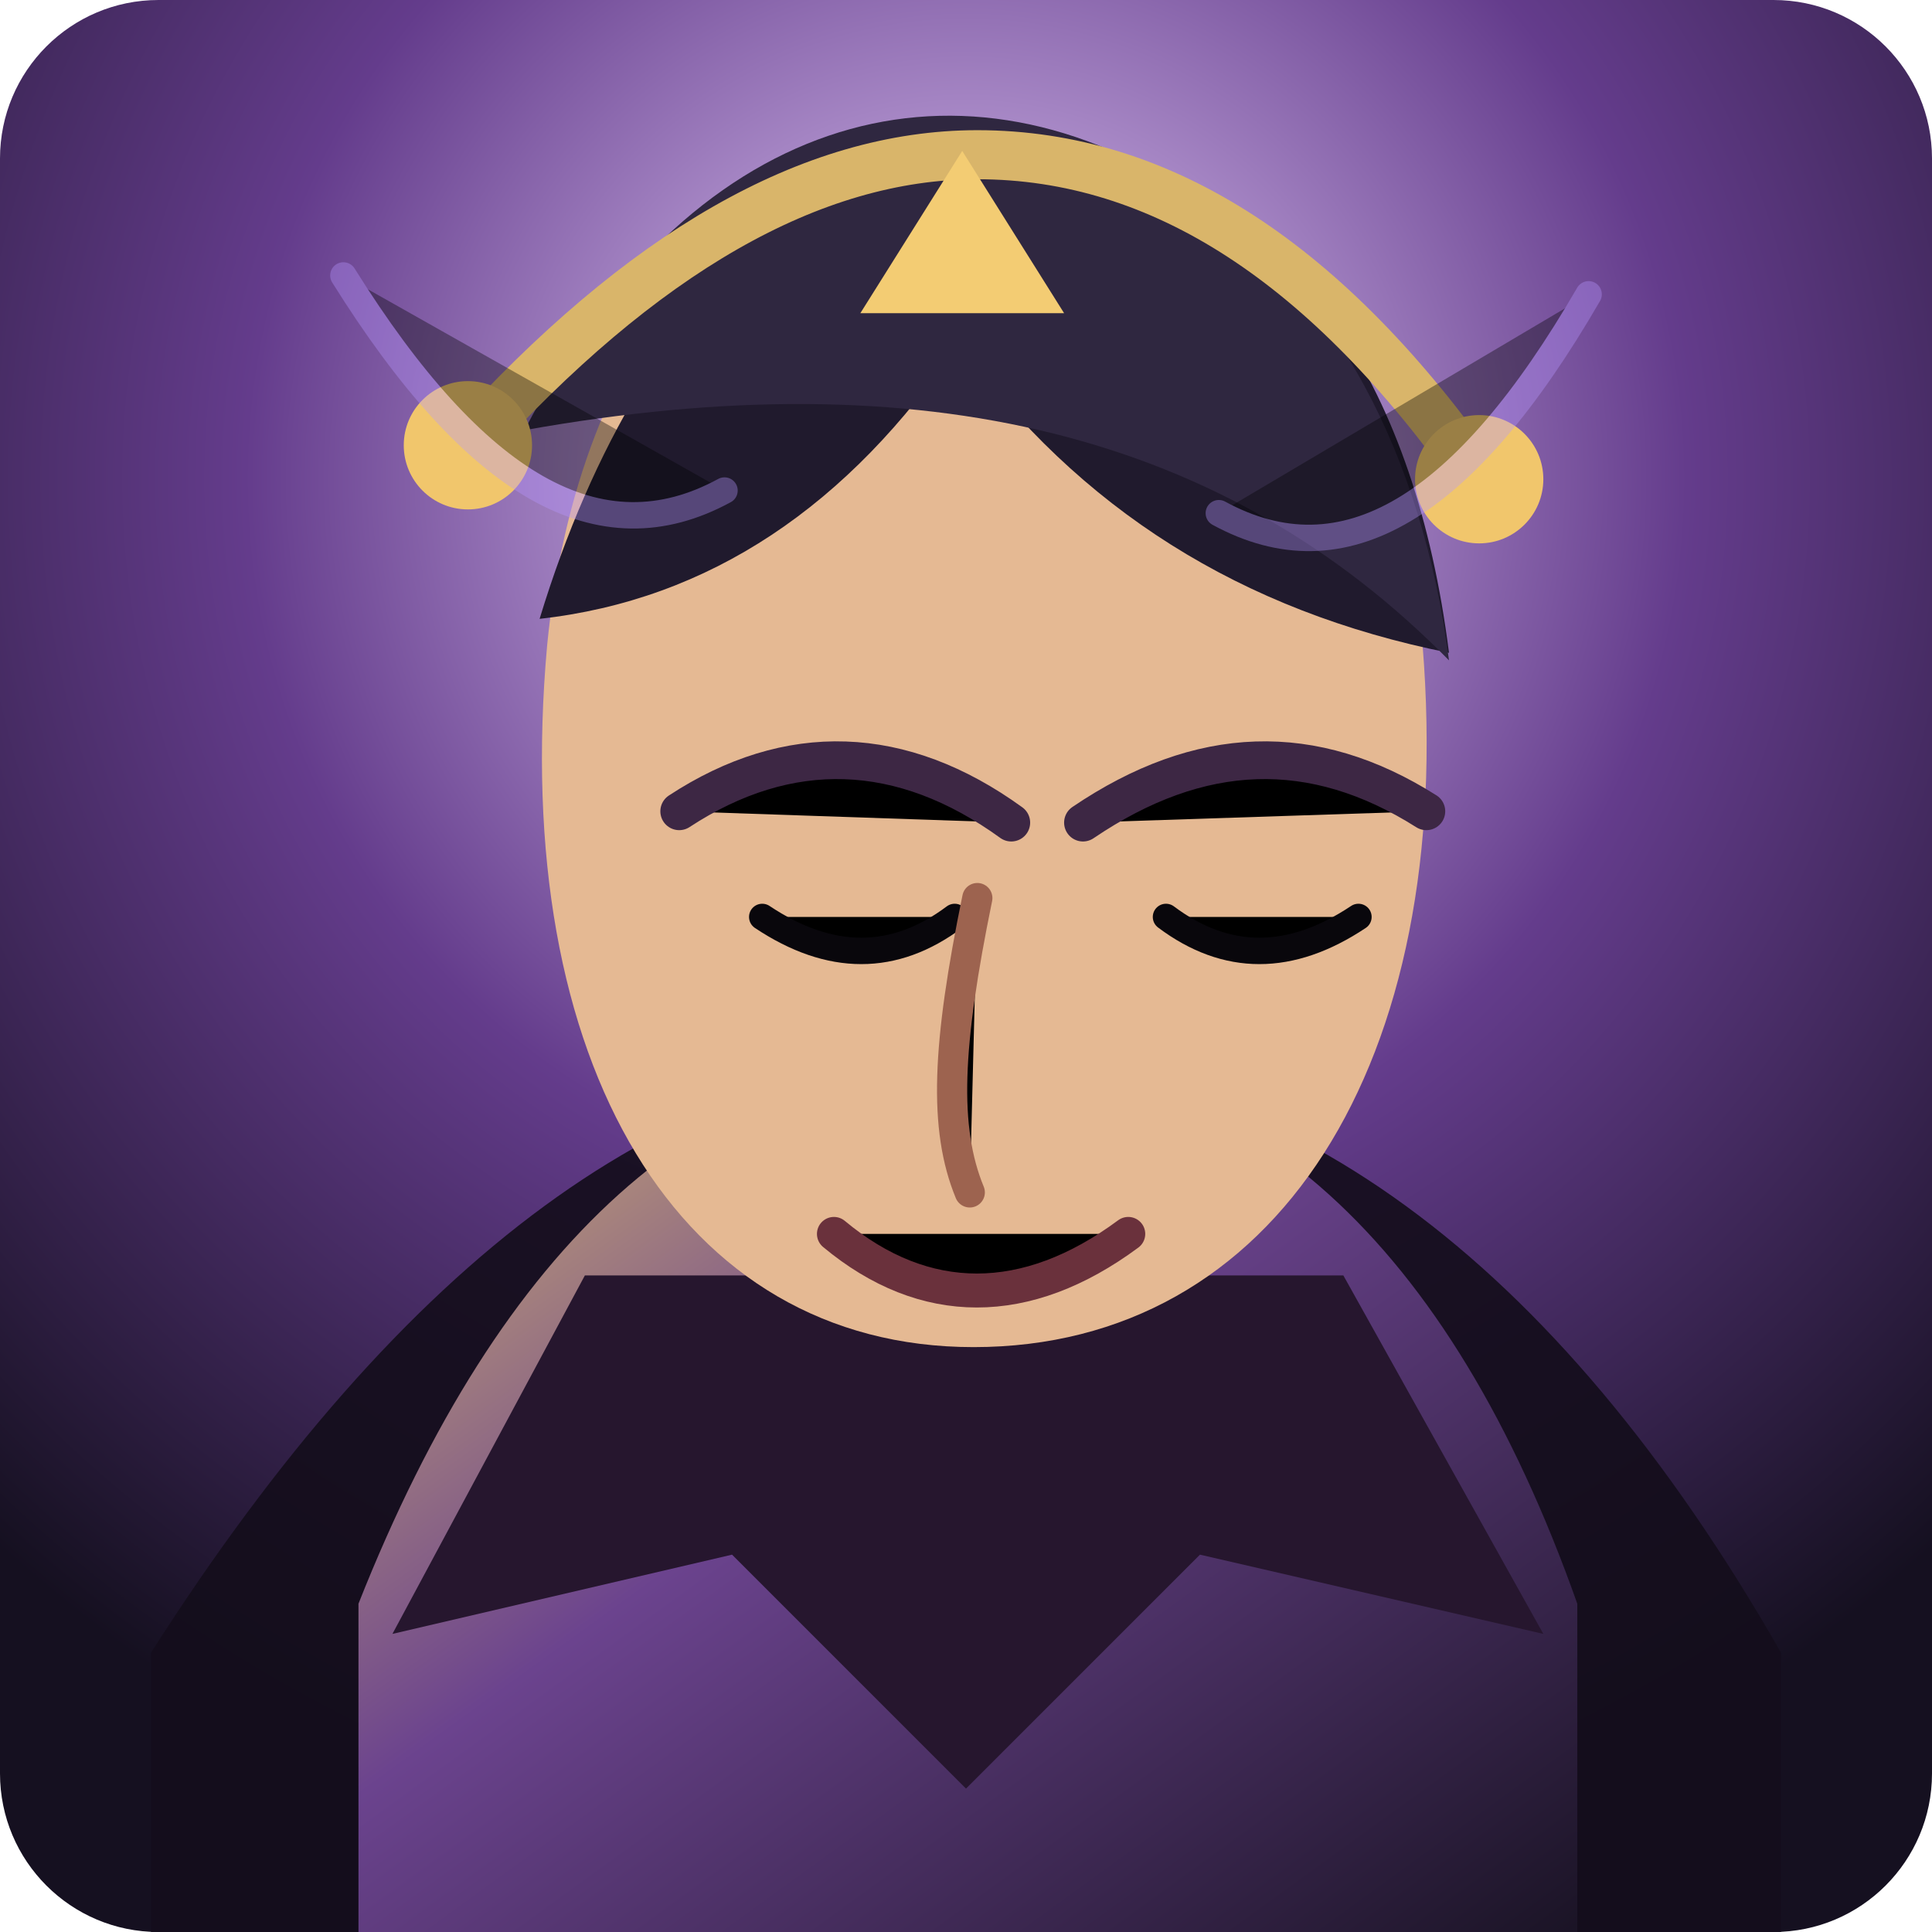
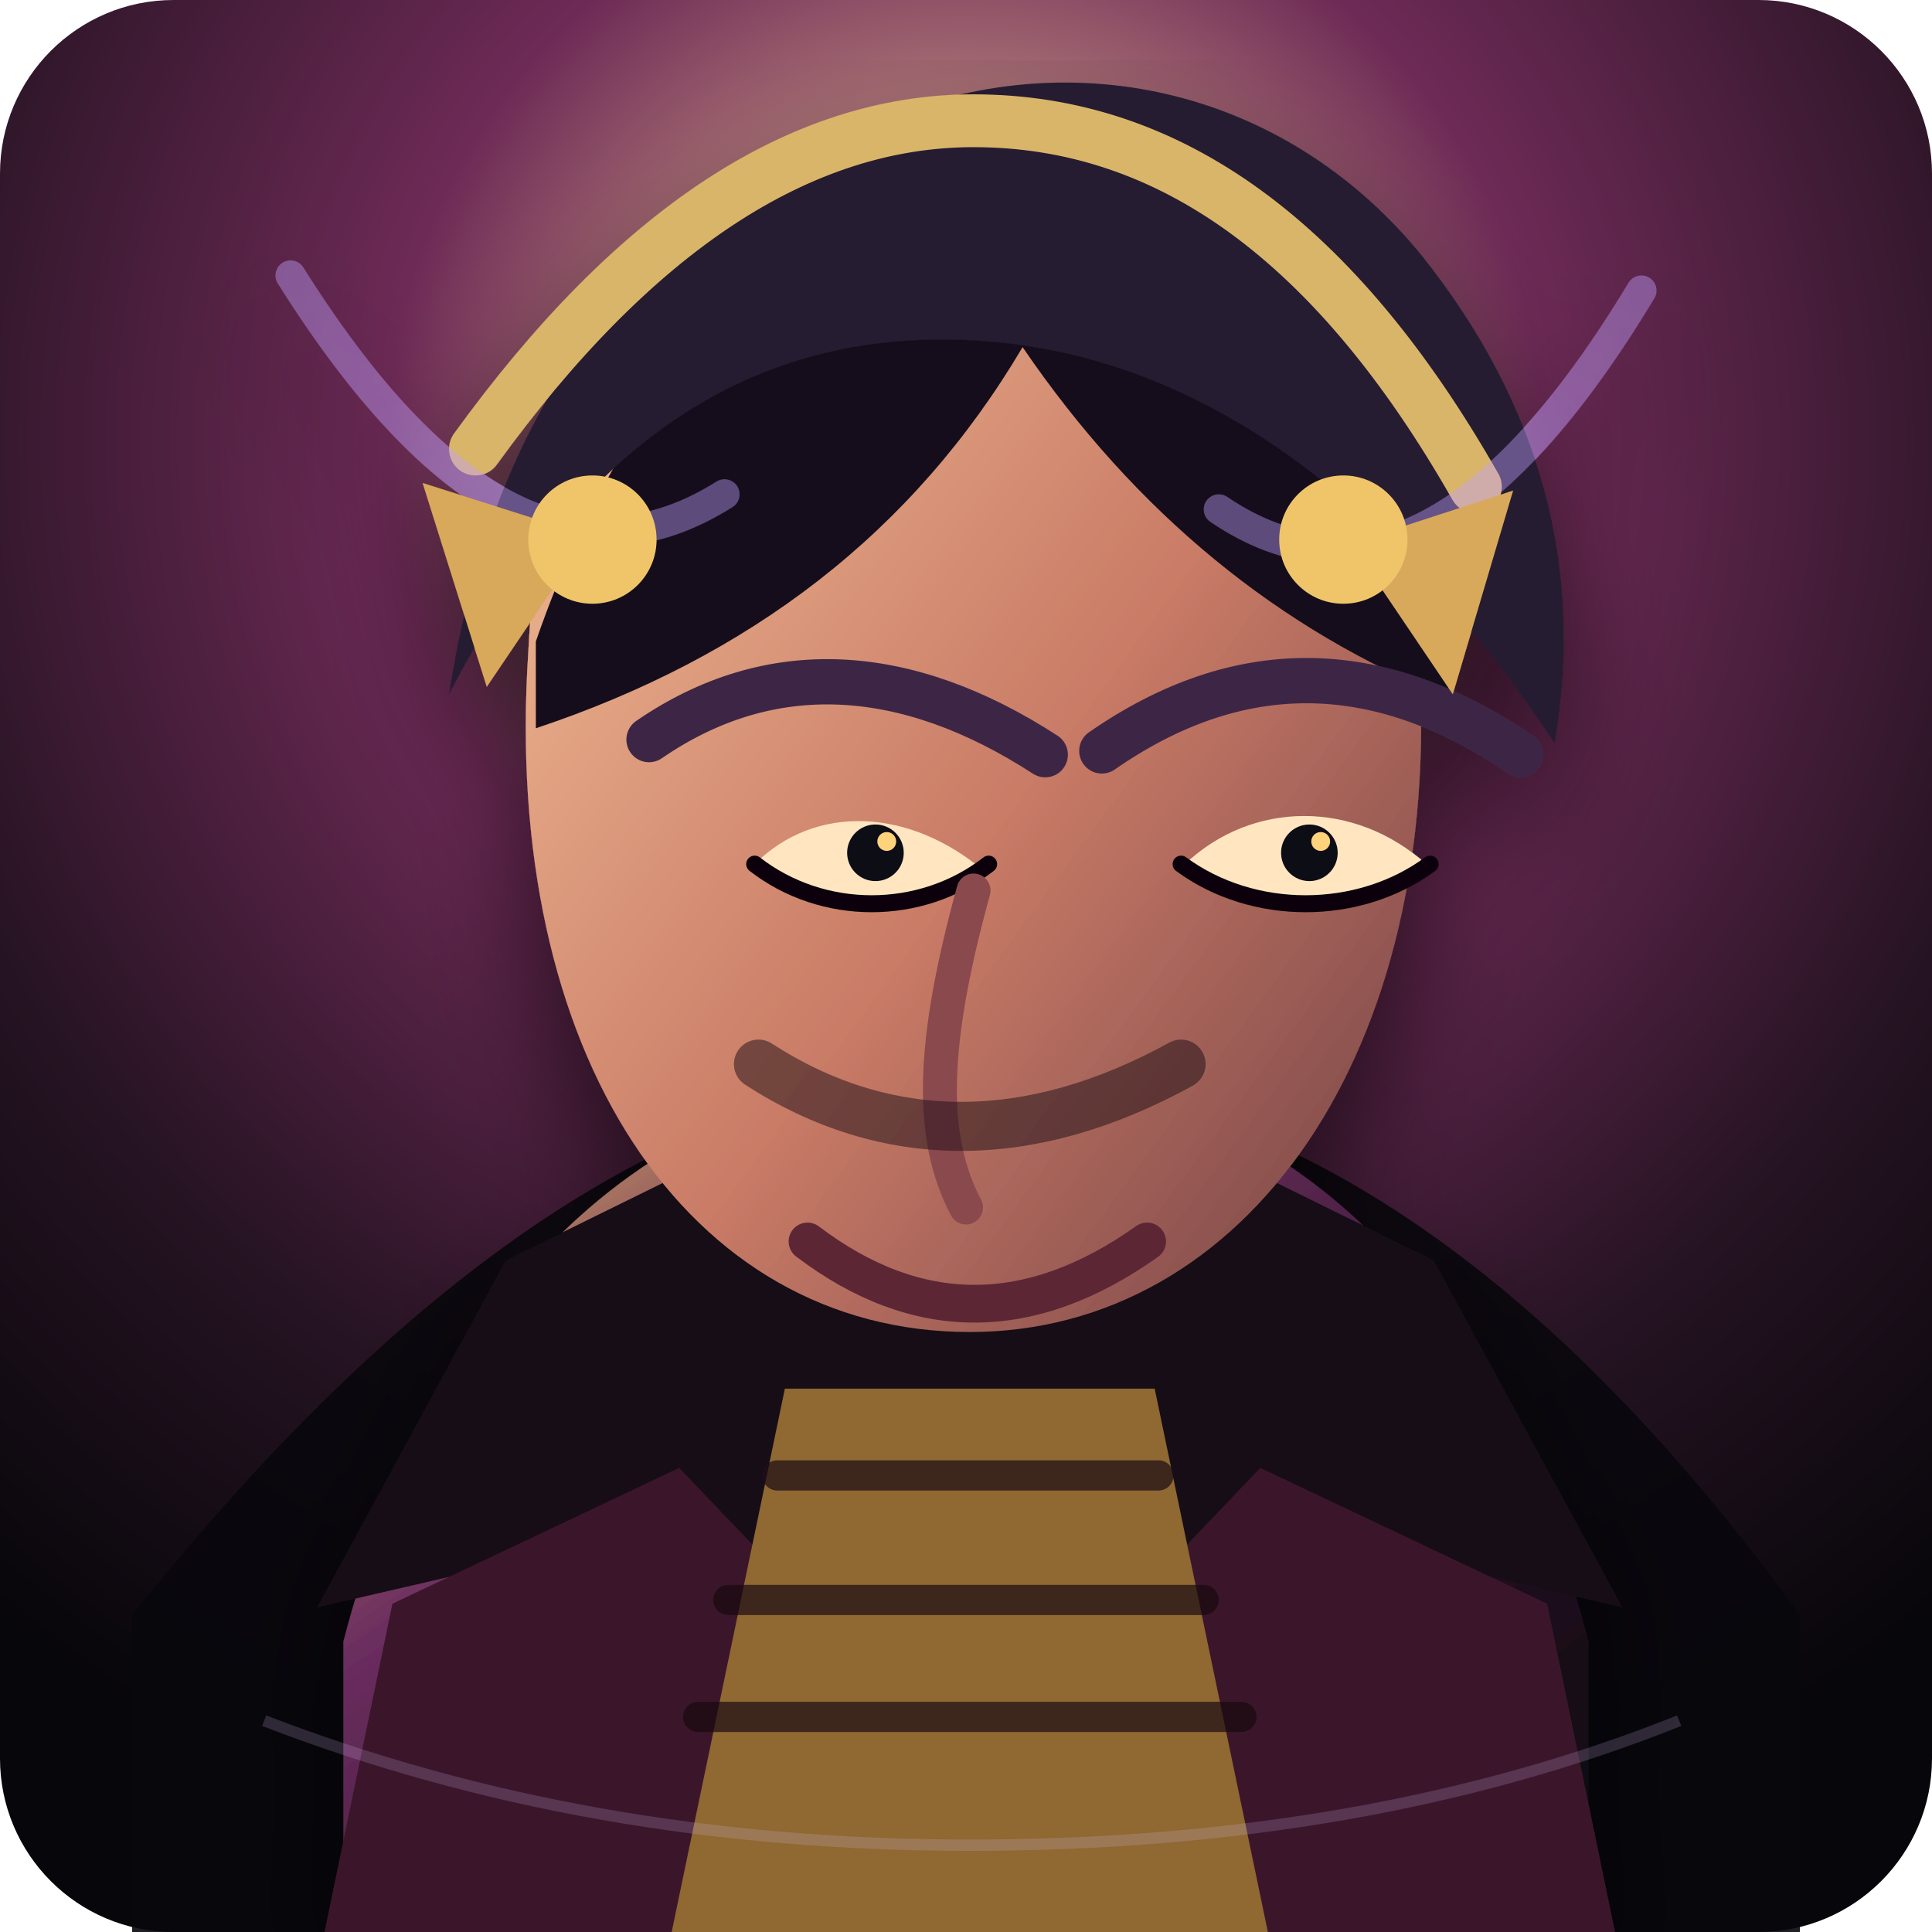
- <svg xmlns="http://www.w3.org/2000/svg" viewBox="0 0 512 512" role="img" aria-label="anime villain warlord portrait">
+ <svg xmlns="http://www.w3.org/2000/svg" viewBox="0 0 512 512" role="img" aria-label="detailed anime Dong Zhuo tyrant warlord portrait">
  <defs>
-     <radialGradient id="bg" cx="50%" cy="25%" r="74%">
-       <stop offset="0" stop-color="#ead3ff" />
-       <stop offset="0.5" stop-color="#643c8c" />
-       <stop offset="1" stop-color="#151020" />
+     <radialGradient id="bg" cx="50%" cy="23%" r="78%">
+       <stop offset="0" stop-color="#ffd7a0" />
+       <stop offset="0.38" stop-color="#6d2a56" />
+       <stop offset="0.72" stop-color="#251322" />
+       <stop offset="1" stop-color="#07060a" />
    </radialGradient>
+     <linearGradient id="skin" x1="0" x2="1" y1="0" y2="1">
+       <stop offset="0" stop-color="#f8c89d" />
+       <stop offset="0.55" stop-color="#c97b66" />
+       <stop offset="1" stop-color="#703f45" />
+     </linearGradient>
    <linearGradient id="armor" x1="0" x2="1" y1="0" y2="1">
-       <stop offset="0" stop-color="#d6b66f" />
-       <stop offset="0.42" stop-color="#6b438e" />
-       <stop offset="1" stop-color="#1b1426" />
+       <stop offset="0" stop-color="#e3b862" />
+       <stop offset="0.34" stop-color="#6b2d5f" />
+       <stop offset="0.72" stop-color="#251222" />
+       <stop offset="1" stop-color="#07060a" />
    </linearGradient>
+     <filter id="soft" x="-20%" y="-20%" width="140%" height="140%">
+       <feDropShadow dx="0" dy="16" stdDeviation="15" flood-color="#040207" flood-opacity=".62" />
+     </filter>
  </defs>
-   <rect width="512" height="512" rx="42" fill="url(#bg)" />
-   <path d="M40 438c67-105 139-158 216-158 83 0 156 53 216 158v74H40z" fill="#130d1b" opacity="0.92" />
-   <path d="M95 425c38-96 92-145 162-145 73 0 127 49 161 145v87H95z" fill="url(#armor)" />
-   <path d="M155 338l-51 95 90-21 62 62 62-62 91 21-53-95z" fill="#26162e" />
-   <path d="M145 171c8-82 54-135 113-135 65 0 111 55 119 135 9 111-39 186-119 186-78 0-123-75-113-186z" fill="#e5b993" />
-   <path d="M143 164c28-92 87-143 154-121 47 15 78 59 87 130-55-11-98-38-130-82-29 43-66 68-111 73z" fill="#201a2d" />
-   <path d="M139 114c43-83 113-104 176-63 39 25 62 70 69 124-59-60-139-80-245-61z" fill="#2f2740" />
-   <path d="M180 215c29-19 59-18 88 3" stroke="#3d2744" stroke-width="10" stroke-linecap="round" />
-   <path d="M287 218c31-21 61-22 91-3" stroke="#3d2744" stroke-width="10" stroke-linecap="round" />
-   <path d="M202 243c18 12 35 12 51 0M309 243c16 12 33 12 51 0" stroke="#09070c" stroke-width="7" stroke-linecap="round" />
-   <path d="M259 238c-8 39-9 61-2 78" stroke="#9d634f" stroke-width="8" stroke-linecap="round" />
-   <path d="M221 327c24 20 51 20 78 0" stroke="#6a313c" stroke-width="9" stroke-linecap="round" />
-   <path d="M124 118c46-51 91-77 135-77 49 0 93 29 133 86" fill="none" stroke="#d9b56a" stroke-width="13" stroke-linecap="round" />
-   <path d="M255 40l27 43-54 0z" fill="#f3cc73" />
-   <circle cx="124" cy="118" r="17" fill="#f1c66c" />
-   <circle cx="392" cy="127" r="17" fill="#f1c66c" />
-   <path d="M91 73c35 56 68 75 101 57M421 78c-33 57-65 76-98 58" stroke="#b697ff" stroke-width="7" stroke-linecap="round" opacity="0.36" />
+   <rect width="512" height="512" rx="46" fill="url(#bg)" />
+   <path d="M35 428c76-95 150-143 222-143 77 0 151 48 220 143v84H35z" fill="#08070c" opacity=".9" />
+   <g filter="url(#soft)">
+     <path d="M91 435c24-92 80-151 166-151 84 0 140 59 164 151v77H91z" fill="url(#armor)" />
+     <path d="M134 334l-50 92 95-22 78 78 78-78 95 22-50-92-65-32H199z" fill="#170d17" />
+     <path d="M104 425l76-36 42 44-24 79H86zM410 425l-76-36-42 44 24 79h112z" fill="#3b152b" />
+     <path d="M208 368h98l30 144H178z" fill="#8f6832" />
+     <path d="M206 391h101M193 424h126M185 455h144" stroke="#1c0b12" stroke-width="8" stroke-linecap="round" opacity=".72" />
+     <path d="M140 173c4-88 51-136 117-136 67 0 114 50 119 136 7 106-46 180-119 180-75 0-124-74-117-180z" fill="url(#skin)" />
+     <path d="M142 170c29-84 84-128 141-119 57 9 100 60 101 134-45-18-83-49-113-93-29 49-72 82-129 101z" fill="#15101c" />
+     <path d="M119 184c12-78 51-129 119-154 51-19 105-4 139 38 31 39 43 82 35 129-48-72-103-108-165-107-54 1-96 32-128 94z" fill="#251a30" />
+     <path d="M172 196c32-22 68-20 105 4M292 199c36-25 73-25 111 1" fill="none" stroke="#3d2744" stroke-width="12" stroke-linecap="round" />
+     <path d="M200 229c16-16 41-15 61 2-18 14-44 13-61-2zM314 229c18-17 45-17 64 0-18 15-46 15-64 0z" fill="#ffe6c0" />
+     <circle cx="232" cy="226" r="7.5" fill="#100912" />
+     <circle cx="347" cy="226" r="7.5" fill="#100912" />
+     <circle cx="235" cy="223" r="2.5" fill="#ffd27b" />
+     <circle cx="350" cy="223" r="2.5" fill="#ffd27b" />
+     <path d="M200 229c18 14 44 14 62 0M313 229c19 14 47 14 66 0" fill="none" stroke="#08060a" stroke-width="4.5" stroke-linecap="round" />
+     <path d="M258 236c-11 40-12 65-2 84" fill="none" stroke="#8a4a4d" stroke-width="9" stroke-linecap="round" />
+     <path d="M214 329c29 22 59 22 90 0" fill="none" stroke="#5b2534" stroke-width="10" stroke-linecap="round" />
+     <path d="M126 119c42-58 86-87 132-87 52 0 96 32 133 97" fill="none" stroke="#d9b56a" stroke-width="14" stroke-linecap="round" />
+     <path d="M77 73c39 62 77 82 115 58M435 77c-38 63-75 83-112 58" fill="none" stroke="#c2a0ff" stroke-width="8" stroke-linecap="round" opacity=".42" />
+     <path d="M112 128l44 14-27 40zM401 130l-43 14 27 40z" fill="#d8a95a" />
+     <circle cx="157" cy="143" r="17" fill="#f0c56a" />
+     <circle cx="356" cy="143" r="17" fill="#f0c56a" />
+     <path d="M201 282c34 22 72 22 112 0" fill="none" stroke="#1a0c14" stroke-width="13" stroke-linecap="round" opacity=".5" />
+   </g>
+   <path d="M70 456c57 22 119 33 187 33 70 0 133-11 188-33" fill="none" stroke="#dbc0ff" stroke-width="3" opacity=".18" />
</svg>
